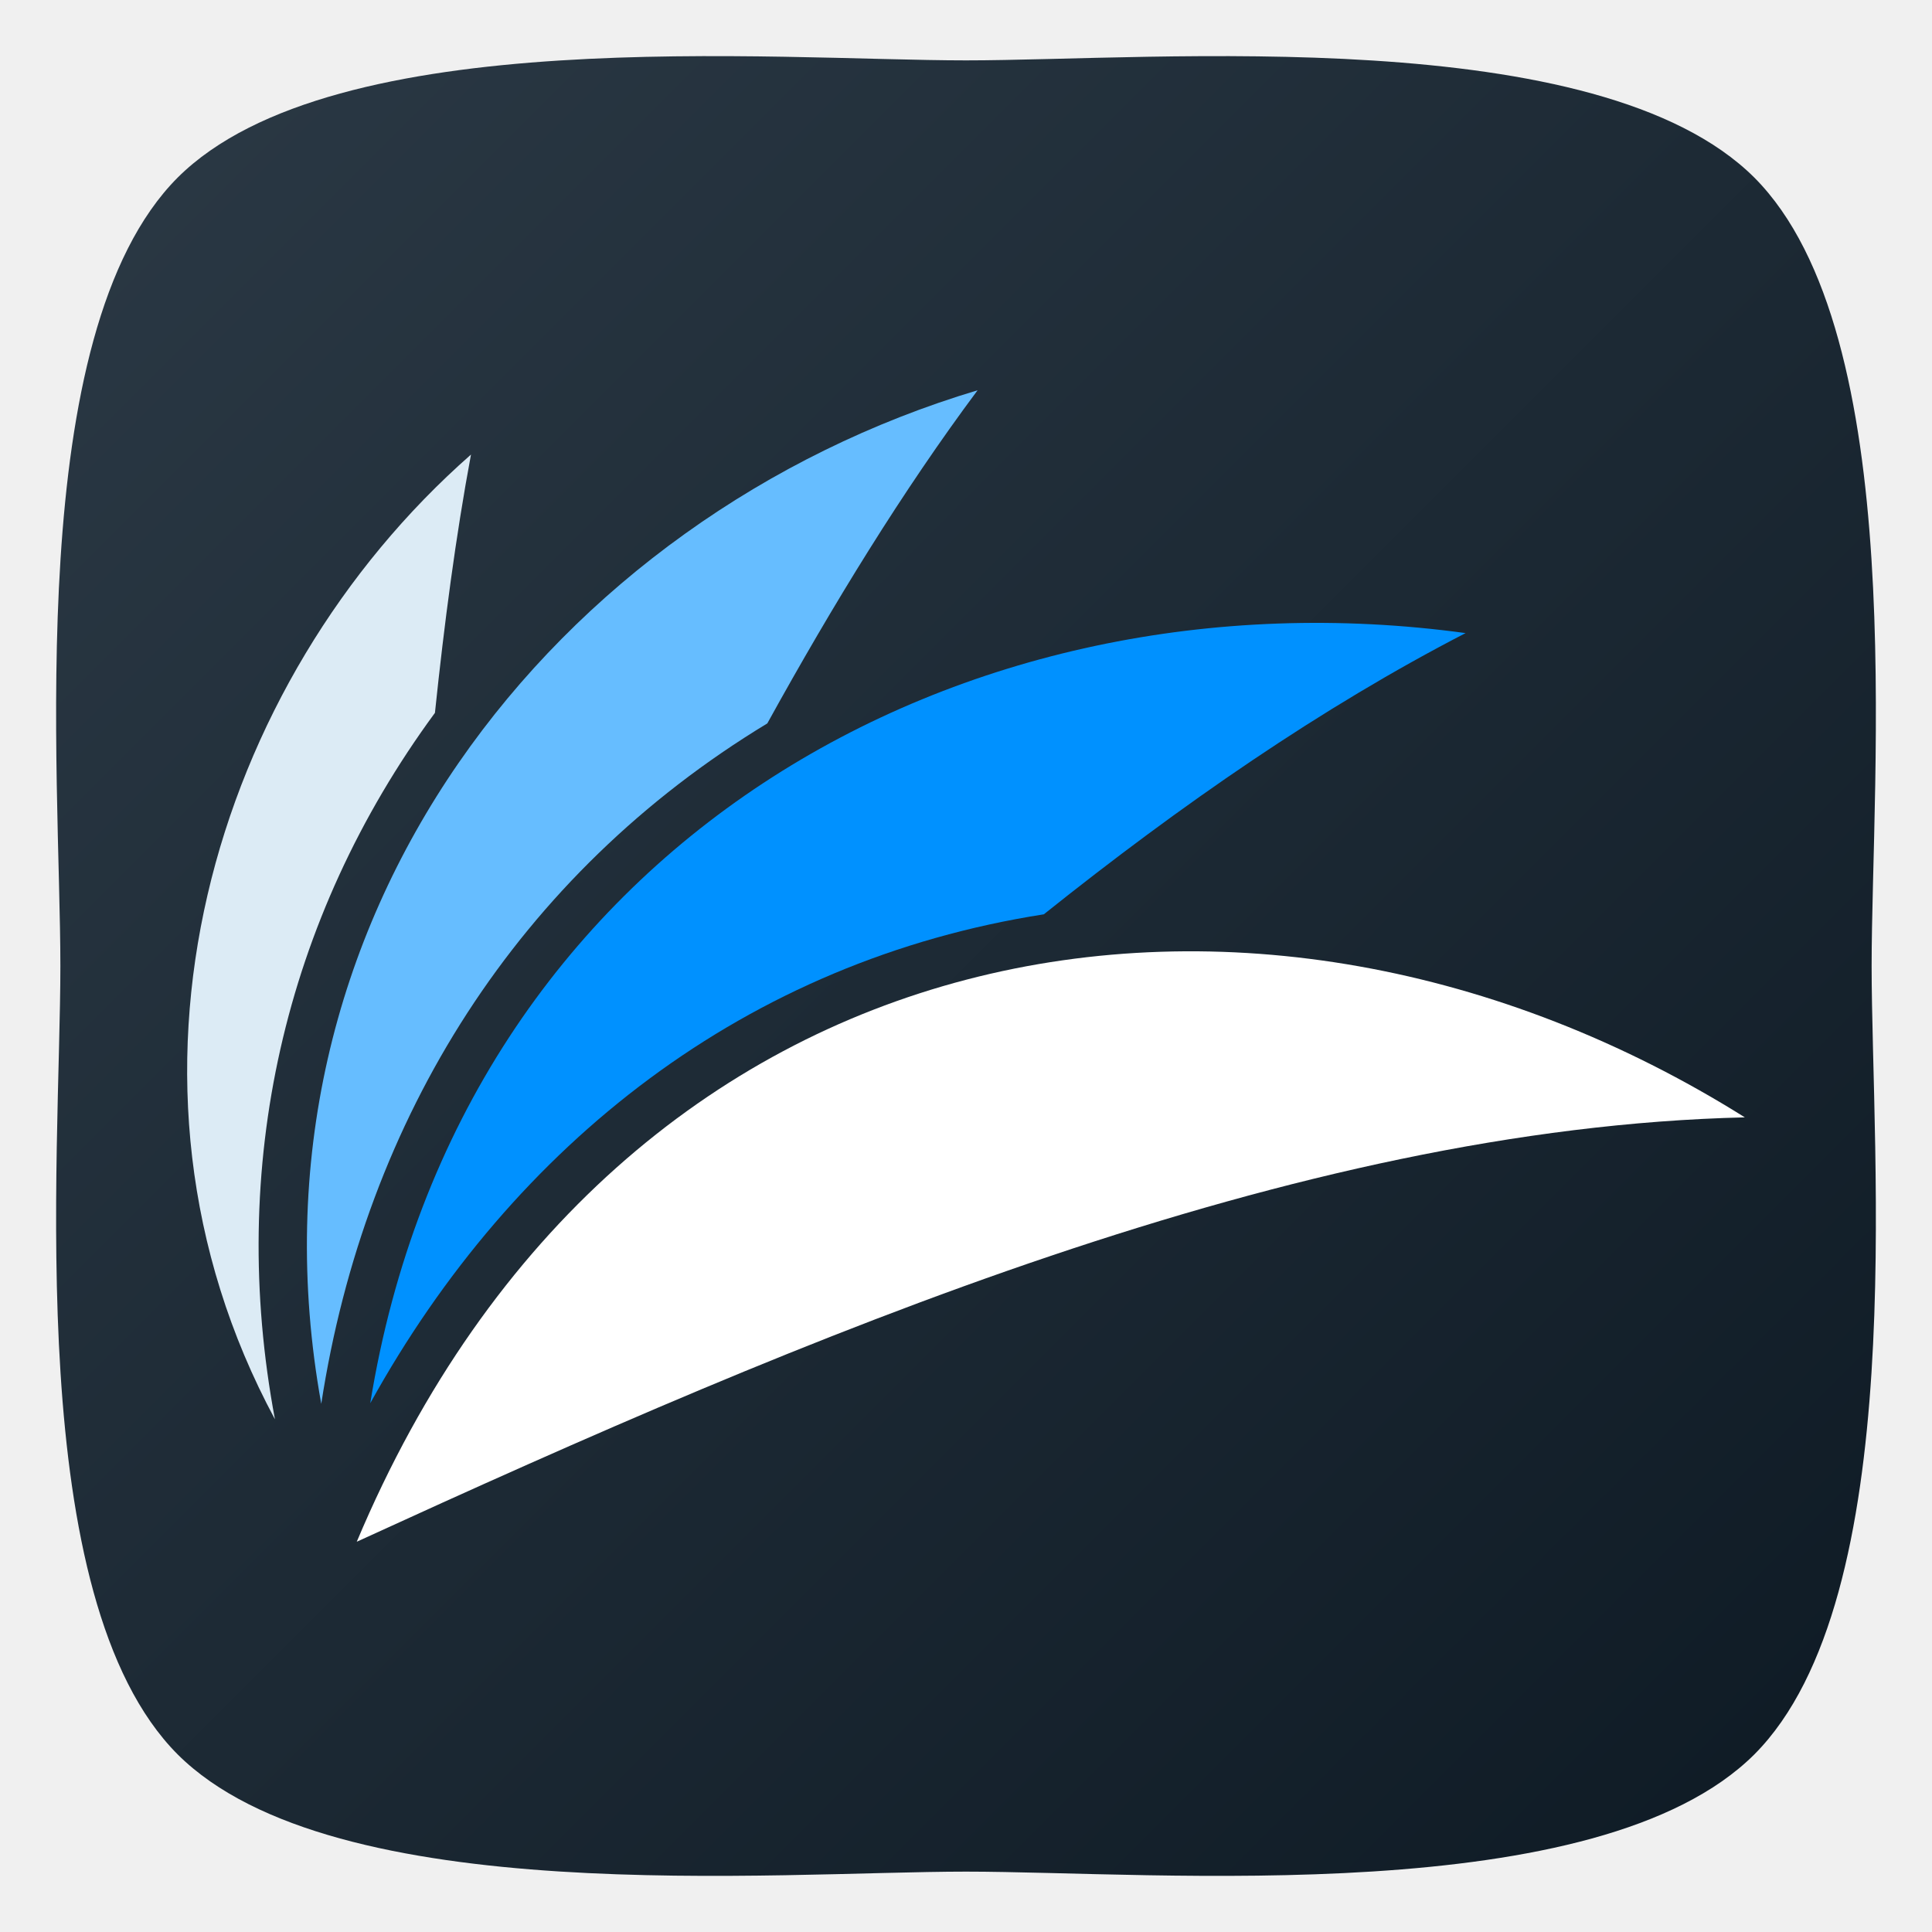
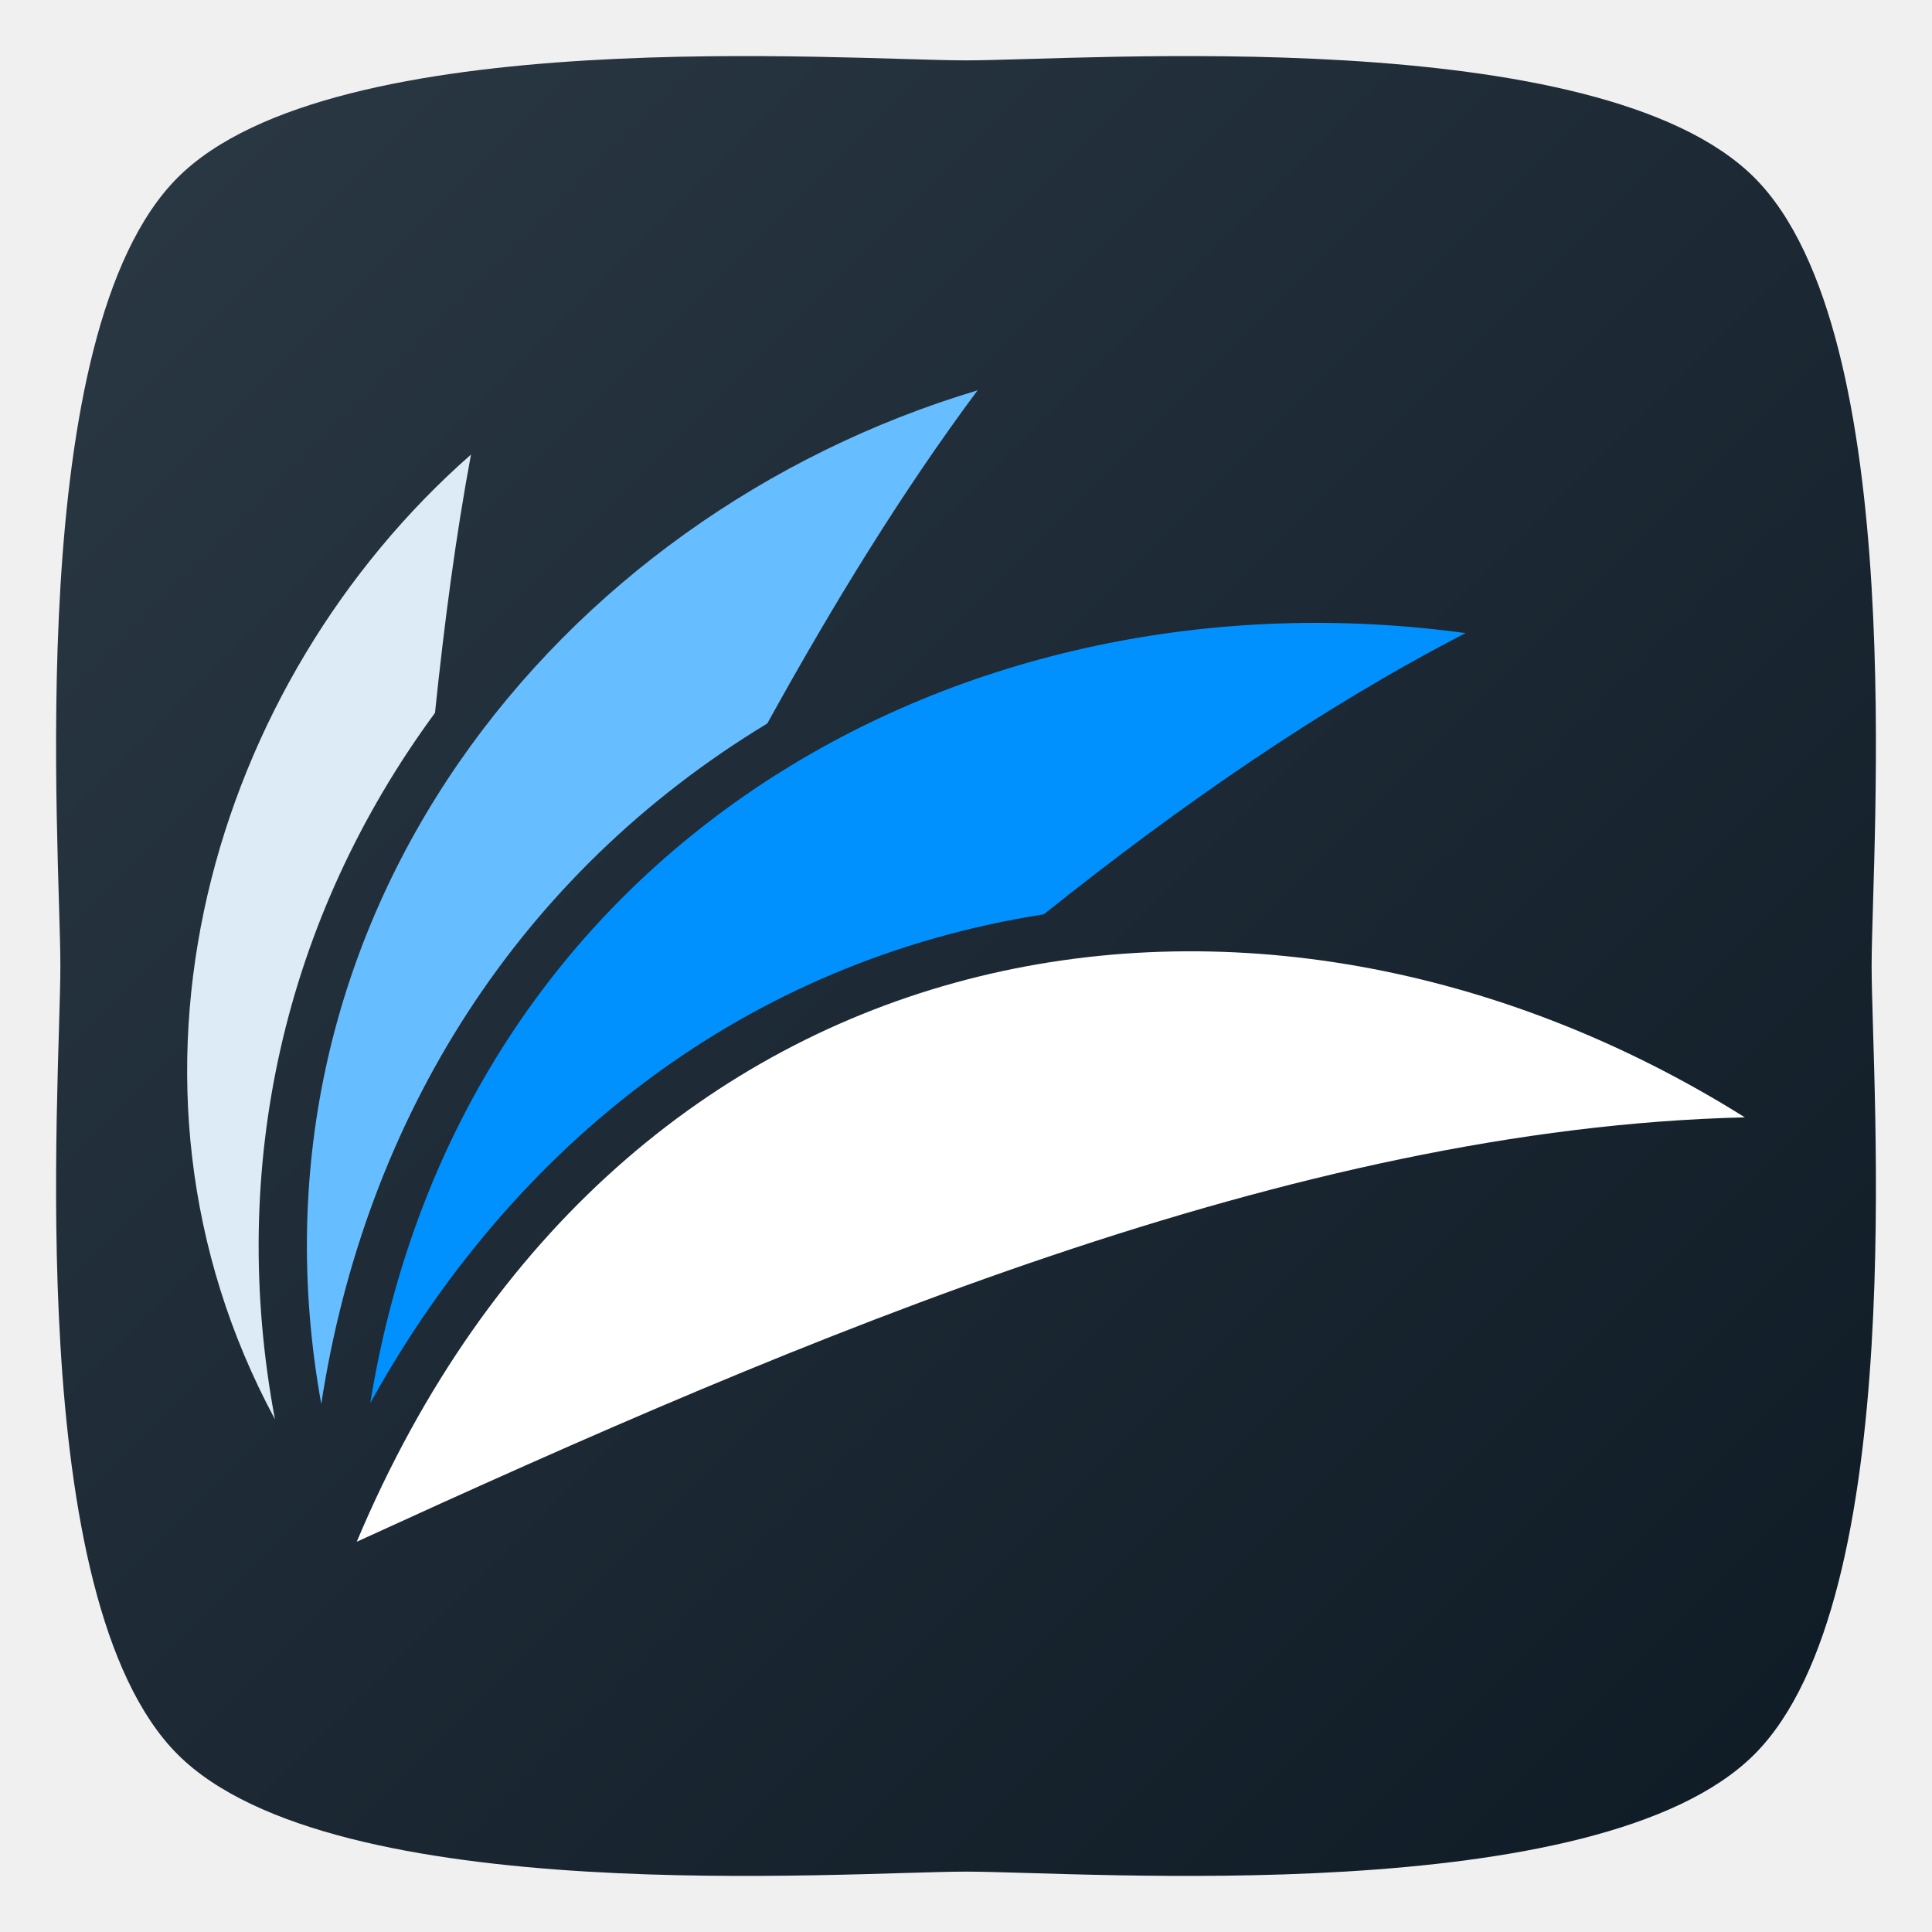
<svg xmlns="http://www.w3.org/2000/svg" id="Logo" width="32" height="32" viewBox="0 0 32 32">
  <defs>
    <linearGradient id="linear-gradient" x1="1" y1="-5557" x2="31" y2="-5587" gradientTransform="translate(0 -5556) scale(1 -1)" gradientUnits="userSpaceOnUse">
      <stop offset="0" stop-color="#2b3945" />
      <stop offset="1" stop-color="#0e1a24" />
    </linearGradient>
  </defs>
  <g id="icon-32">
-     <path id="squircle" d="M31,16c0-3.147.641-10.467-1.942-13.058-2.591-2.583-9.911-1.942-13.058-1.942S5.533.359,2.942,2.942C.359,5.533,1,12.853,1,16s-.641,10.467,1.942,13.058c2.591,2.583,9.911,1.942,13.058,1.942s10.467.641,13.058-1.942c2.583-2.591,1.942-9.911,1.942-13.058Z" fill="url(#linear-gradient)" />
+     <path id="squircle" d="M31,16c0-1.945.644-10.473-1.942-13.058-2.585-2.586-11.113-1.942-13.058-1.942S5.527.356,2.942,2.942C.356,5.527,1,14.055,1,16s-.644,10.473,1.942,13.058c2.585,2.586,11.113,1.942,13.058,1.942s10.473.644,13.058-1.942c2.586-2.585,1.942-11.113,1.942-13.058Z" fill="url(#linear-gradient)" />
    <g id="mark">
-       <path id="blade-1" d="M4.554,23.508c-3.024-5.615-1.037-12.216,3.247-15.979-.253,1.358-.442,2.793-.597,4.278-2.511,3.417-3.432,7.535-2.65,11.701Z" fill="#dcebf5" />
-       <path id="blade-2" d="M5.321,23.252c-1.446-8.019,3.892-14.699,10.871-16.788-1.242,1.668-2.389,3.536-3.483,5.518-4.125,2.498-6.658,6.527-7.388,11.27Z" fill="#66bdff" />
-       <path id="blade-3" d="M6.133,23.239c1.495-9.241,9.816-13.892,18.142-12.753-2.384,1.23-4.708,2.838-6.986,4.658-4.919.769-8.769,3.783-11.155,8.095Z" fill="#0091ff" />
-       <path id="blade-4" d="M5.909,25.536c4.367-10.386,14.905-12.099,22.991-7.029-7.488.177-15.493,3.594-22.991,7.029Z" fill="#fff" />
+       <path id="blade-1" d="M4.554,23.508c-3.024-5.615-1.038-12.216,3.247-15.979-.253,1.358-.442,2.793-.596,4.278-2.51,3.416-3.432,7.536-2.651,11.701Z" fill="#dcebf5" />
+       <path id="blade-2" d="M5.321,23.253c-1.446-8.019,3.892-14.699,10.871-16.788-1.242,1.668-2.389,3.536-3.483,5.518-4.124,2.497-6.659,6.529-7.388,11.271Z" fill="#66bdff" />
+       <path id="blade-3" d="M6.133,23.239c1.495-9.241,9.816-13.892,18.142-12.753-2.384,1.23-4.708,2.838-6.986,4.658-4.918.769-8.77,3.784-11.156,8.095Z" fill="#0091ff" />
+       <path id="blade-4" d="M5.909,25.536c4.367-10.386,14.905-12.099,22.991-7.029-7.488.177-15.493,3.595-22.991,7.029Z" fill="#fff" />
    </g>
  </g>
</svg>
